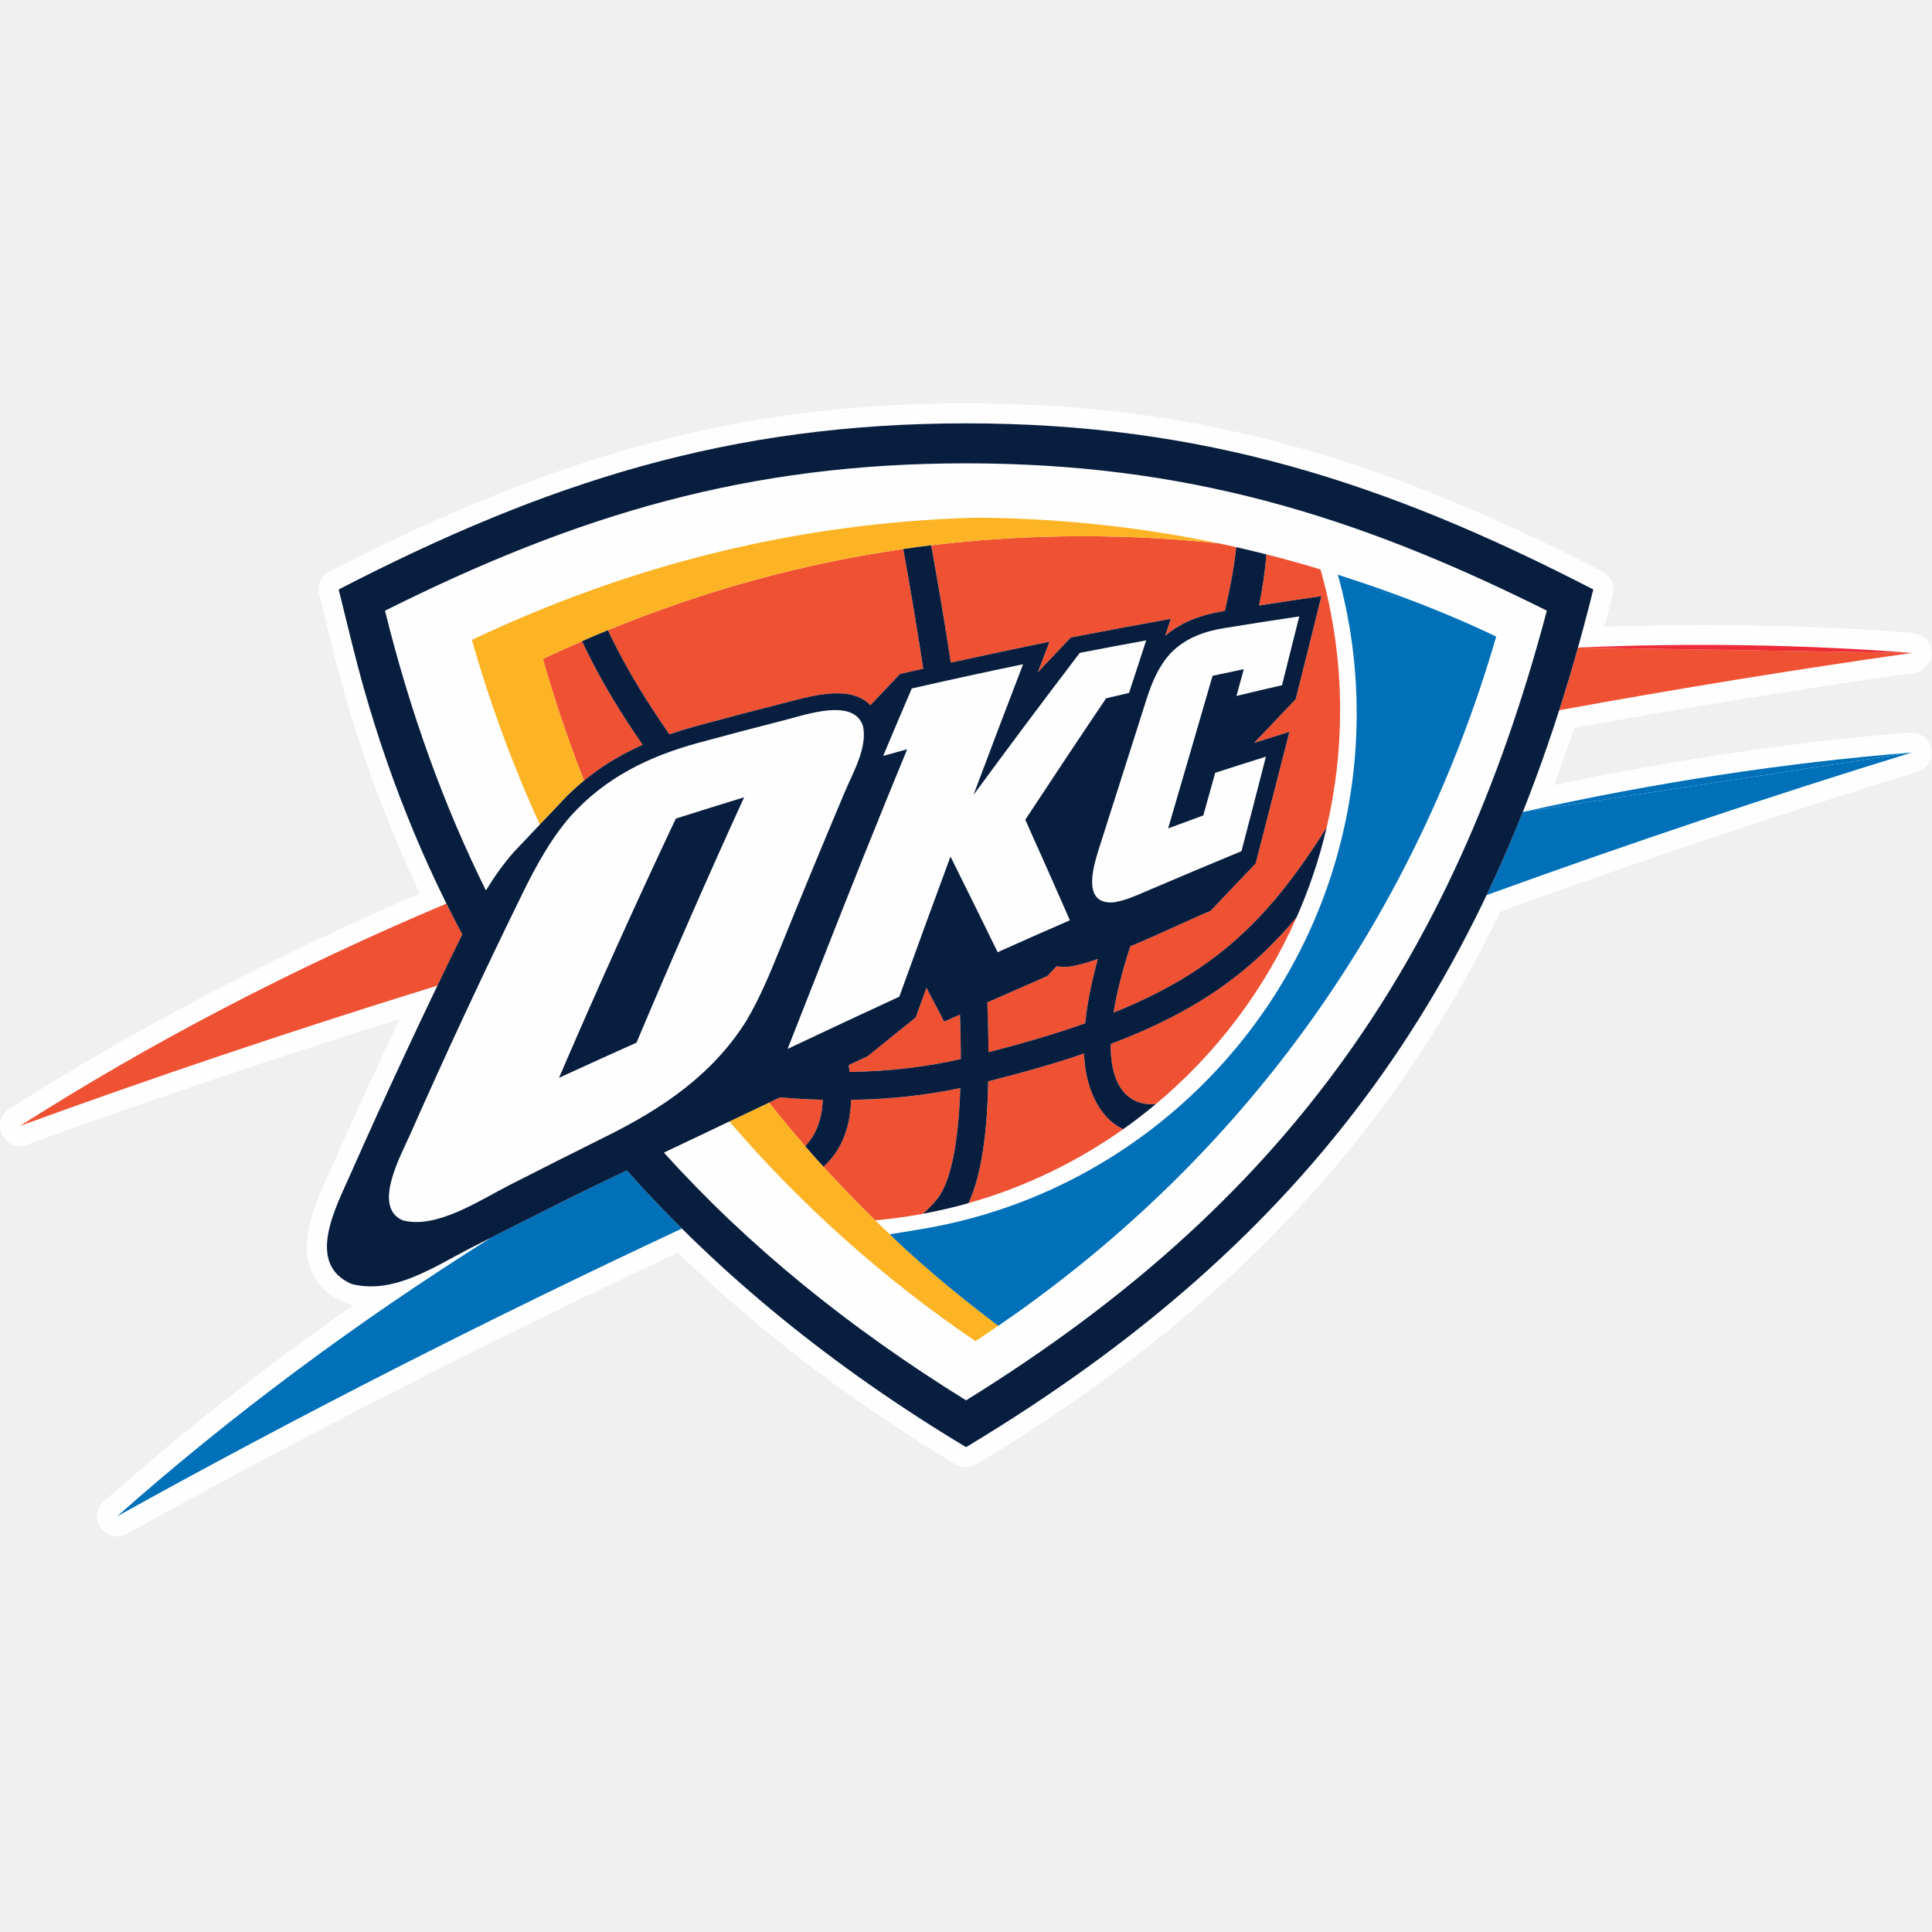
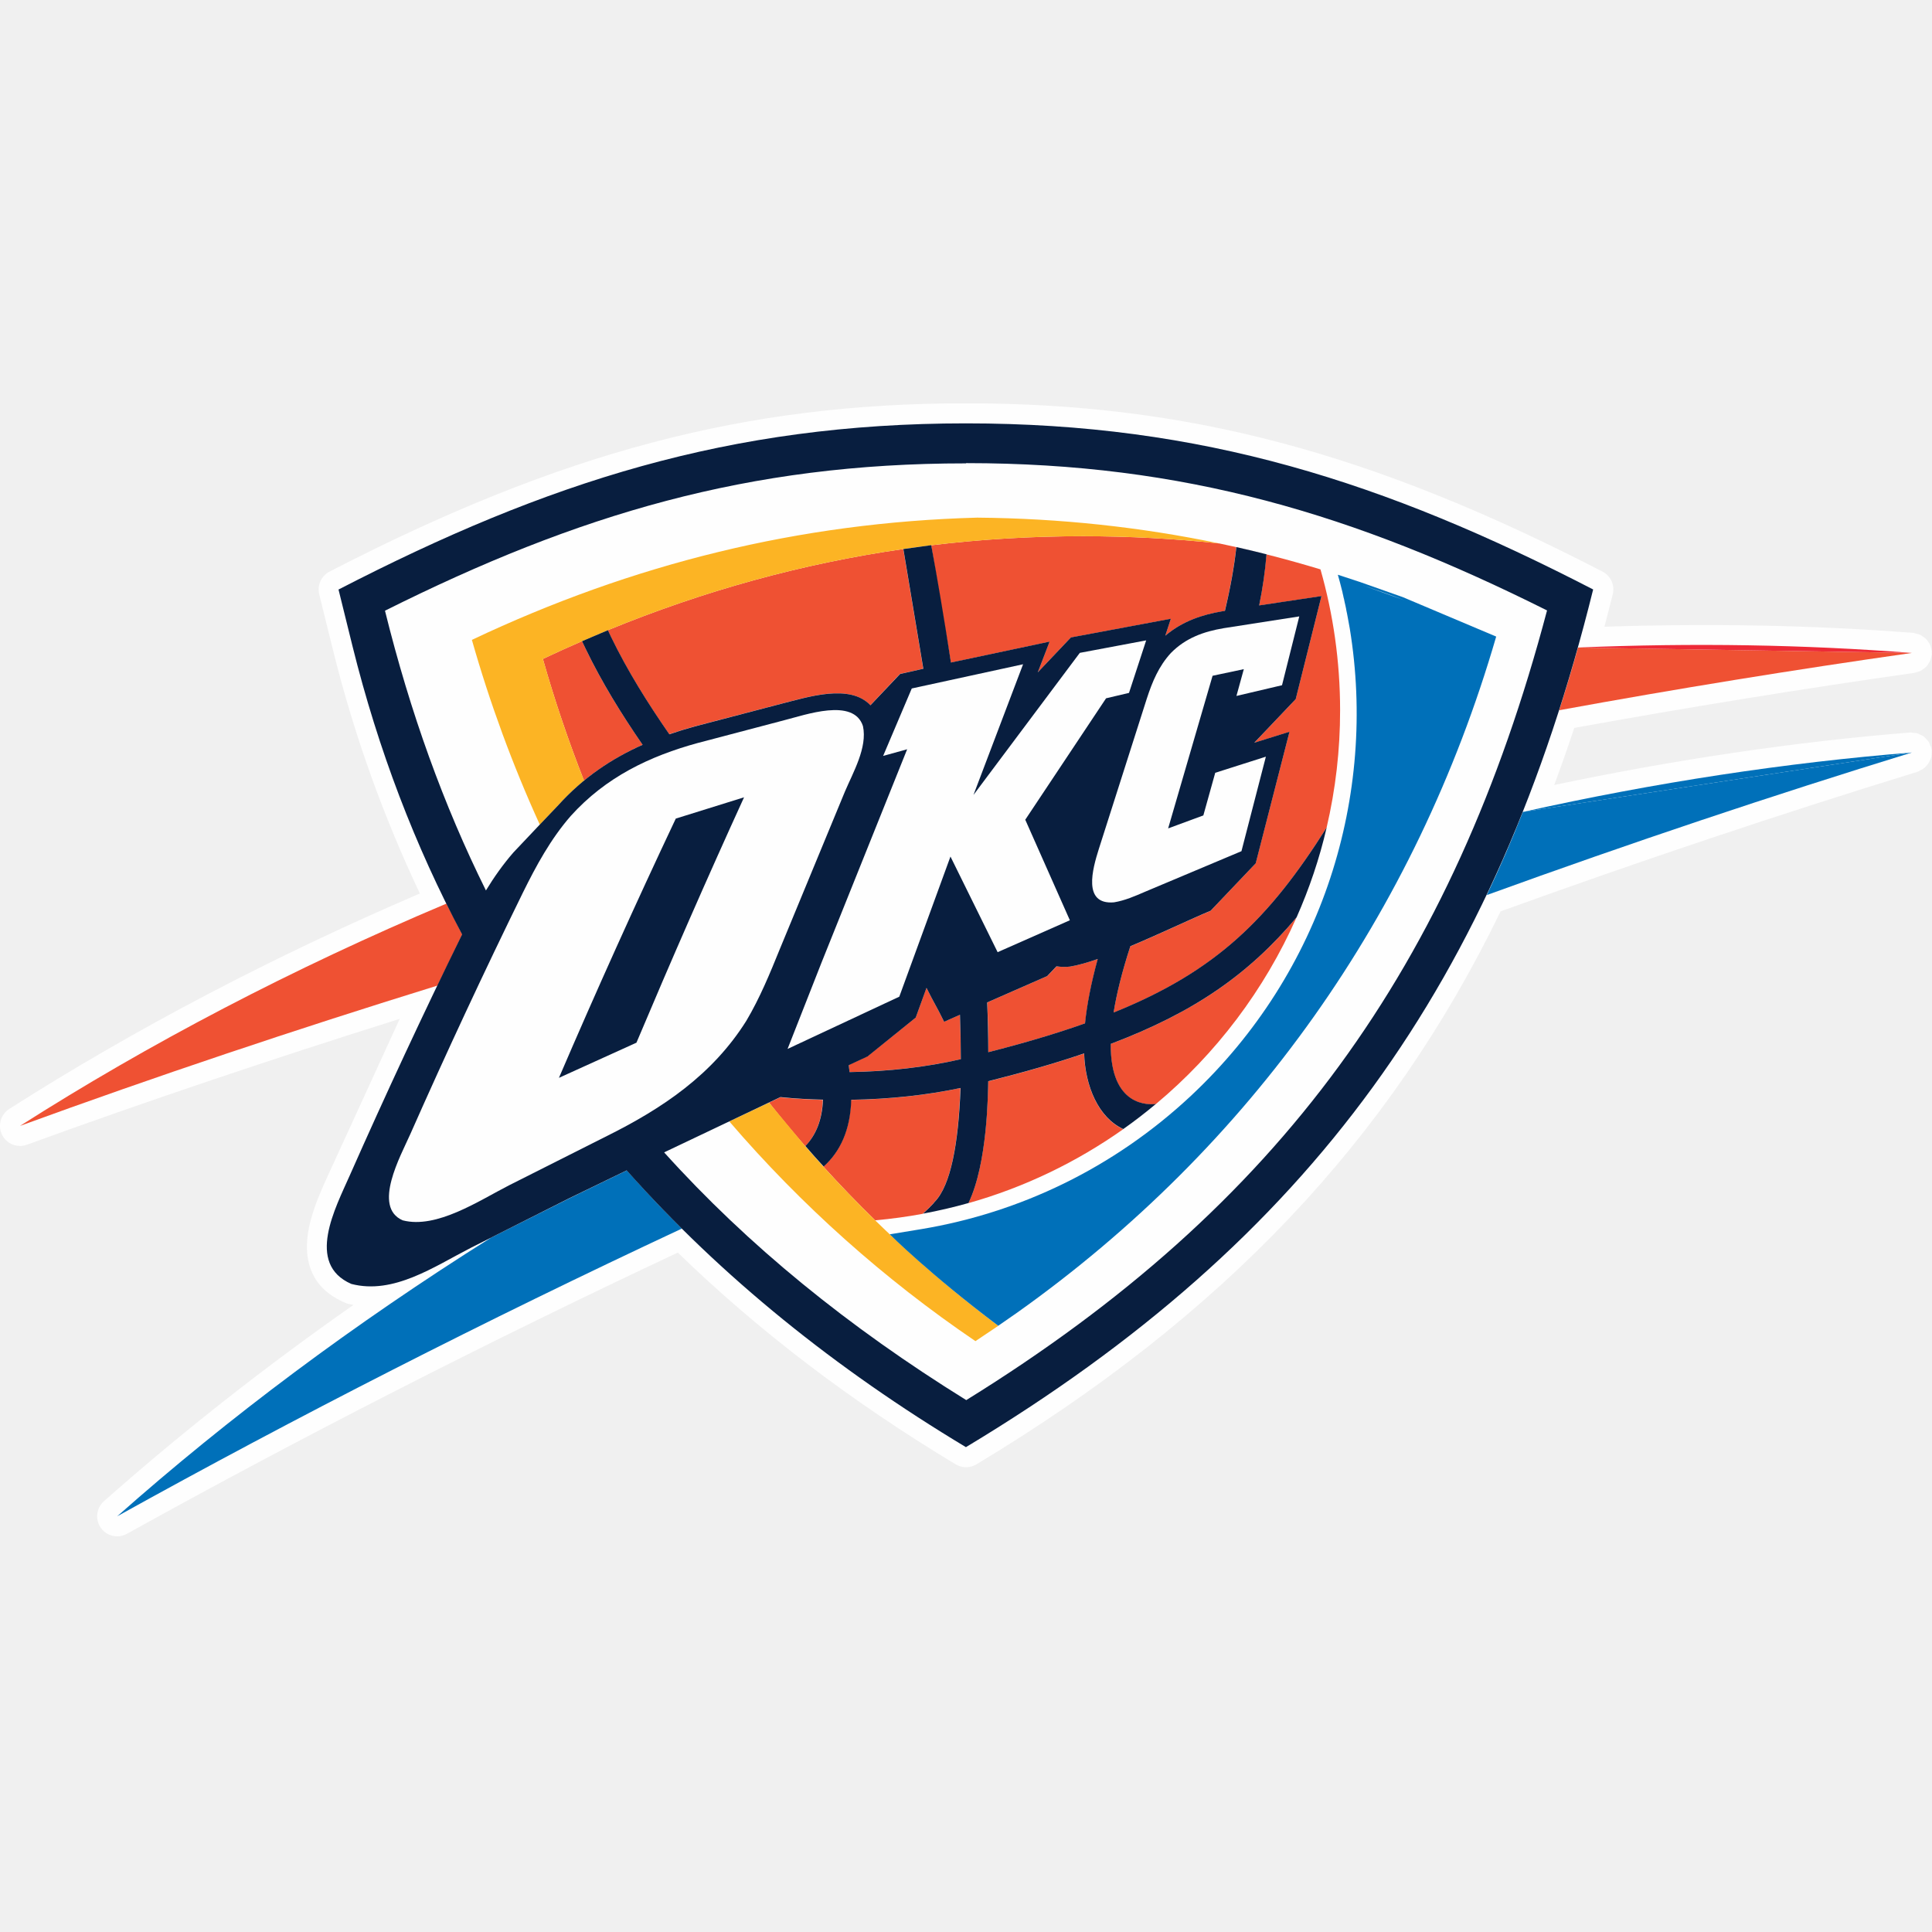
- <svg xmlns="http://www.w3.org/2000/svg" xmlns:xlink="http://www.w3.org/1999/xlink" width="150px" height="150px" viewBox="0 0 150 150" version="1.1">
+ <svg xmlns="http://www.w3.org/2000/svg" xmlns:xlink="http://www.w3.org/1999/xlink" width="150" height="150">
  <defs>
-     <polygon id="path-1" points="149.989 88.063 0 88.063 0 0.092 149.989 0.092 149.989 88.063" />
+     <path id="A" d="M149.99 88.063H0V.092h149.99v87.97z" />
  </defs>
-   <g id="Page-1" stroke="none" stroke-width="1" fill="none" fill-rule="evenodd">
-     <g id="OKC">
-       <g id="Page-1">
-         <g id="Group-3" transform="translate(0, 31.22039)">
-           <mask id="mask-2" fill="white">
-             <use xlink:href="#path-1" />
-           </mask>
-           <g id="Clip-2" />
-           <path d="M80.567,20.984 L80.567,20.987 L80.564,20.99 L80.567,20.984 L80.567,20.984 Z M85.236,43.238 L85.236,43.235 L85.239,43.235 L85.239,43.235 C85.236,43.235 85.236,43.238 85.236,43.238 L85.236,43.238 Z M149.954,26.944 C149.948,26.916 149.958,26.888 149.951,26.86 C149.933,26.788 149.889,26.732 149.864,26.663 C149.827,26.567 149.796,26.47 149.743,26.383 C149.693,26.305 149.631,26.242 149.569,26.174 C149.501,26.102 149.441,26.027 149.361,25.965 C149.277,25.906 149.187,25.865 149.093,25.822 C149.016,25.784 148.941,25.741 148.857,25.716 C148.751,25.688 148.642,25.684 148.531,25.678 C148.456,25.672 148.388,25.644 148.31,25.65 C139.278,26.376 129.992,27.767 120.665,29.728 C121.206,28.272 121.726,26.794 122.22,25.295 C131.052,23.696 139.941,22.255 148.655,21.018 C148.723,21.009 148.776,20.971 148.841,20.952 C148.935,20.928 149.025,20.903 149.109,20.862 C149.199,20.815 149.277,20.759 149.357,20.7 C149.432,20.644 149.501,20.591 149.563,20.525 C149.631,20.451 149.684,20.37 149.737,20.282 C149.783,20.204 149.833,20.129 149.867,20.042 C149.905,19.949 149.92,19.849 149.939,19.746 C149.951,19.677 149.985,19.618 149.989,19.547 C149.989,19.518 149.976,19.49 149.976,19.462 C149.976,19.434 149.989,19.406 149.985,19.375 C149.982,19.297 149.945,19.229 149.93,19.154 C149.911,19.06 149.895,18.967 149.861,18.879 C149.821,18.786 149.762,18.705 149.706,18.621 C149.656,18.543 149.612,18.468 149.547,18.403 C149.479,18.328 149.392,18.275 149.308,18.215 C149.233,18.162 149.168,18.106 149.084,18.069 C148.984,18.022 148.879,18.003 148.773,17.982 C148.698,17.963 148.633,17.926 148.555,17.919 C140.808,17.315 132.743,17.168 124.561,17.439 C124.782,16.61 124.999,15.772 125.211,14.921 C125.385,14.219 125.055,13.49 124.415,13.159 C106.439,3.876 92.123,0.092 75.005,0.092 C57.884,0.092 43.568,3.876 25.583,13.159 C24.942,13.49 24.613,14.219 24.784,14.921 L25.872,19.316 C27.507,25.909 29.786,32.209 32.599,38.15 C21.252,43.02 10.52,48.631 0.721,54.878 C0.052,55.305 -0.19,56.168 0.158,56.882 C0.428,57.428 0.979,57.752 1.554,57.752 C1.731,57.752 1.911,57.721 2.085,57.658 C11.437,54.251 21.177,50.984 31.036,47.883 C29.229,51.711 27.451,55.557 25.741,59.42 L25.464,60.037 C24.519,62.119 23.223,64.975 24.143,67.372 C24.578,68.506 25.43,69.354 26.904,69.975 C27.084,70.021 27.261,70.062 27.442,70.093 C20.552,74.919 14.064,80.022 8.067,85.337 C7.473,85.863 7.371,86.755 7.828,87.403 C8.129,87.83 8.608,88.064 9.099,88.064 C9.354,88.064 9.612,88.002 9.852,87.868 C23.465,80.312 37.853,72.967 52.624,66.031 C58.863,72.091 66.095,77.603 74.206,82.475 C74.697,82.768 75.31,82.768 75.804,82.475 C94.924,70.982 107.903,57.3 116.506,39.538 C127.365,35.61 138.259,31.966 148.891,28.696 C148.96,28.674 149.009,28.627 149.075,28.599 C149.159,28.562 149.236,28.524 149.311,28.474 C149.398,28.412 149.469,28.34 149.544,28.266 C149.603,28.2 149.662,28.141 149.712,28.066 C149.771,27.979 149.808,27.888 149.849,27.792 C149.883,27.711 149.92,27.63 149.939,27.539 C149.961,27.436 149.961,27.333 149.964,27.228 C149.964,27.159 149.989,27.093 149.979,27.025 C149.976,26.997 149.958,26.972 149.954,26.944 L149.954,26.944 Z" id="Fill-1" fill="#FEFEFE" mask="url(#mask-2)" />
-         </g>
-         <path d="M148.435,58.426 C137.613,61.753 126.592,65.443 115.425,69.493 C116.42,67.407 117.352,65.256 118.235,63.04" id="Fill-4" fill="#0070B9" />
-         <path d="M118.236,63.04 C128.557,60.739 138.674,59.209 148.436,58.426" id="Fill-6" fill="#0070B9" />
-         <path d="M9.098,117.725 C17.731,110.072 27.465,102.79 38.132,96.088 C40.137,95.068 42.145,94.058 44.163,93.058 C44.993,92.646 46.619,91.854 48.665,90.869 C50.039,92.419 51.463,93.921 52.936,95.386 C37.619,102.55 22.963,110.028 9.098,117.725" id="Fill-8" fill="#0070B9" />
-         <path d="M148.435,50.694 C139.466,51.969 130.329,53.45 121.055,55.143 C121.568,53.553 122.05,51.929 122.516,50.277" id="Fill-10" fill="#EF5133" />
-         <path d="M122.516,50.276 C131.439,49.898 140.11,50.045 148.435,50.693" id="Fill-12" fill="#ED2A37" />
-         <path d="M1.554,87.414 C11.574,81.026 22.673,75.209 34.658,70.156 C35.056,70.961 35.47,71.762 35.886,72.55 C35.246,73.872 34.602,75.191 33.968,76.519 C22.826,79.966 12.01,83.604 1.554,87.414" id="Fill-14" fill="#EF5133" />
-         <path d="M75.002,35.974 C91.893,35.974 105.14,39.936 120.094,47.411 C112.779,75.061 99.389,93.634 75.005,108.725 C65.844,103.042 58.056,96.708 51.549,89.488 C54.443,88.11 57.708,86.558 60.574,85.199 C61.734,85.305 62.847,85.361 63.882,85.389 C63.817,86.982 63.316,88.151 62.514,88.989 C62.98,89.522 63.456,90.059 63.932,90.582 C65.197,89.448 66.008,87.777 66.074,85.395 C69.04,85.348 71.903,85.043 74.561,84.479 C74.412,88.834 73.805,92.041 72.568,93.313 C72.525,93.354 72.503,93.385 72.481,93.428 C72.173,93.753 71.897,94.027 71.657,94.236 C72.854,94.018 74.026,93.74 75.186,93.413 C76.678,90.317 76.697,84.896 76.719,83.955 C79.489,83.257 81.951,82.555 84.167,81.795 C84.254,84.342 85.268,86.773 87.208,87.671 C88.082,87.054 88.927,86.396 89.745,85.716 C89.254,85.791 86.188,86.003 86.232,81.056 C92.72,78.603 96.945,75.647 100.663,71.23 C101.646,69.008 102.438,66.676 102.998,64.26 C98.552,71.296 94.455,75.401 86.456,78.621 C86.683,77.203 87.093,75.507 87.755,73.475 C90.087,72.496 92.521,71.327 93.988,70.722 L97.486,67.038 C98.366,63.633 99.239,60.226 100.113,56.822 L97.377,57.676 L100.592,54.288 C101.27,51.623 101.932,48.951 102.594,46.286 C100.984,46.523 99.37,46.763 97.756,47.015 C98.027,45.681 98.22,44.363 98.322,43.044 C97.545,42.848 96.768,42.657 95.984,42.483 C95.82,43.963 95.53,45.606 95.092,47.436 L94.871,47.47 C93.36,47.726 91.812,48.225 90.466,49.363 L90.898,48.05 C88.305,48.521 85.722,48.998 83.138,49.5 L80.564,52.212 L80.648,51.994 L81.481,49.821 C78.926,50.348 76.377,50.887 73.824,51.445 C73.292,47.988 72.758,44.864 72.295,42.336 C71.57,42.42 70.846,42.523 70.128,42.626 C70.594,45.182 71.138,48.384 71.682,51.919 L69.873,52.327 L67.575,54.755 C65.965,53.047 62.697,54.126 60.636,54.646 C58.404,55.211 56.175,55.797 53.946,56.398 C53.28,56.582 52.618,56.785 51.968,57.009 C50.299,54.597 48.729,52.106 47.433,49.425 L47.199,48.929 C46.525,49.204 45.856,49.487 45.188,49.783 L45.474,50.376 C46.736,52.997 48.256,55.448 49.895,57.826 C47.492,58.898 45.272,60.385 43.347,62.511 C43.347,62.511 40.223,65.791 39.856,66.193 C39.045,67.128 38.345,68.122 37.727,69.135 C34.447,62.514 31.845,55.31 29.892,47.414 C44.849,39.939 58.102,35.971 75.002,35.974 L75.002,35.974 Z M76.653,77.83 C78.208,77.144 79.762,76.464 81.31,75.781 L82.038,75.024 C82.343,75.074 82.694,75.083 83.089,75.046 C83.695,74.943 84.435,74.734 85.237,74.454 C84.715,76.364 84.398,78.017 84.254,79.454 C82.044,80.236 79.563,80.975 76.743,81.689 C76.74,80.454 76.709,79.164 76.653,77.83 L76.653,77.83 Z M65.896,82.689 L67.354,82.01 L71.098,78.992 L71.931,76.686 C72.472,77.783 72.764,78.213 73.302,79.32 L74.533,78.777 C74.576,79.965 74.595,81.121 74.595,82.225 C71.893,82.845 68.974,83.179 65.962,83.226 L65.896,82.689 Z" id="Fill-16" fill="#FEFEFE" />
-         <path d="M84.102,41.633 C87.671,41.633 91.193,41.82 94.666,42.194 C97.308,42.749 99.926,43.422 102.522,44.208 C103.51,47.684 104.045,51.356 104.045,55.146 C104.045,58.285 103.685,61.331 102.997,64.258 C98.552,71.294 94.454,75.402 86.455,78.623 C86.682,77.204 87.095,75.505 87.754,73.476 C90.086,72.494 92.52,71.328 93.985,70.72 L97.485,67.036 C98.365,63.632 99.239,60.224 100.112,56.82 L97.377,57.675 L100.594,54.286 C101.269,51.621 101.934,48.952 102.593,46.287 C100.983,46.521 99.369,46.761 97.756,47.013 C98.026,45.682 98.219,44.361 98.322,43.042 C97.548,42.846 96.764,42.659 95.984,42.484 C95.822,43.962 95.53,45.608 95.092,47.437 L94.871,47.472 C93.357,47.727 91.812,48.226 90.465,49.361 L90.898,48.048 C88.305,48.519 85.721,48.999 83.138,49.498 L80.564,52.21 L80.651,51.992 L81.481,49.822 C78.928,50.346 76.376,50.888 73.823,51.446 C73.292,47.989 72.76,44.866 72.294,42.338 C76.164,41.867 80.1,41.633 84.102,41.633 L84.102,41.633 Z M100.663,71.228 C98.172,76.871 94.411,81.818 89.747,85.714 C89.253,85.789 86.185,86.001 86.231,81.054 C92.723,78.601 96.944,75.646 100.663,71.228 L100.663,71.228 Z M87.207,87.669 C83.592,90.222 79.544,92.183 75.188,93.411 C76.677,90.315 76.696,84.895 76.721,83.956 C79.488,83.258 81.95,82.553 84.167,81.796 C84.254,84.34 85.267,86.771 87.207,87.669 L87.207,87.669 Z M71.66,94.237 C70.438,94.465 69.201,94.633 67.948,94.745 C66.564,93.395 65.224,92.005 63.931,90.58 C65.193,89.446 66.008,87.775 66.073,85.396 C69.039,85.347 71.902,85.044 74.56,84.477 C74.411,88.832 73.805,92.039 72.571,93.311 C72.524,93.352 72.502,93.386 72.484,93.427 C72.17,93.754 71.896,94.025 71.66,94.237 L71.66,94.237 Z M62.516,88.988 C61.556,87.884 60.62,86.756 59.709,85.608 L60.573,85.197 C61.733,85.306 62.846,85.362 63.881,85.387 C63.819,86.98 63.315,88.152 62.516,88.988 L62.516,88.988 Z M45.343,60.608 C44.133,57.531 43.064,54.38 42.15,51.159 C43.154,50.682 44.171,50.224 45.19,49.782 L45.473,50.377 C46.736,52.999 48.256,55.446 49.894,57.824 C48.284,58.541 46.754,59.448 45.343,60.608 L45.343,60.608 Z M47.199,48.927 C54.648,45.869 62.265,43.762 70.13,42.627 C70.593,45.184 71.137,48.382 71.681,51.92 L69.872,52.325 L67.575,54.757 C65.961,53.048 62.694,54.127 60.636,54.645 C58.403,55.215 56.171,55.795 53.945,56.396 C53.28,56.58 52.618,56.783 51.968,57.007 C50.298,54.595 48.728,52.104 47.432,49.423 L47.199,48.927 Z M76.656,77.828 C78.207,77.142 79.761,76.462 81.31,75.783 L82.037,75.025 C82.342,75.072 82.693,75.088 83.088,75.044 C83.691,74.941 84.431,74.732 85.239,74.455 C84.714,76.363 84.4,78.015 84.254,79.452 C82.043,80.237 79.563,80.973 76.743,81.69 C76.74,80.452 76.709,79.165 76.656,77.828 L76.656,77.828 Z M65.896,82.688 L67.354,82.011 L71.097,78.99 L71.93,76.684 C72.471,77.784 72.766,78.211 73.301,79.321 L74.532,78.775 C74.576,79.966 74.594,81.123 74.594,82.229 C71.893,82.843 68.974,83.177 65.961,83.224 L65.896,82.688 Z" id="Fill-18" fill="#EF5133" />
-         <path d="M75.732,104.125 C68.554,99.249 62.156,93.51 56.625,87.07 L59.709,85.608 C60.62,86.755 61.556,87.881 62.516,88.987 C62.98,89.52 63.455,90.056 63.931,90.583 C68.028,95.094 72.564,99.224 77.508,102.934 C76.92,103.336 76.329,103.732 75.732,104.125 L75.732,104.125 Z M41.911,64.024 C39.812,59.42 38.046,54.632 36.638,49.678 C49.154,43.756 62.115,40.56 75.872,40.189 C82.305,40.246 88.557,40.919 94.669,42.194 C91.193,41.823 87.671,41.633 84.102,41.633 C80.097,41.633 76.164,41.87 72.294,42.337 C71.57,42.421 70.848,42.521 70.13,42.627 C62.261,43.762 54.648,45.869 47.199,48.927 C46.524,49.205 45.856,49.488 45.187,49.784 C44.171,50.224 43.154,50.682 42.15,51.159 C43.064,54.379 44.13,57.531 45.343,60.608 C44.65,61.175 43.981,61.811 43.35,62.509 L41.911,64.024 Z" id="Fill-20" fill="#FCB424" />
-         <path d="M26.294,45.766 C42.472,37.414 56.664,32.869 75.004,32.869 C93.334,32.869 107.529,37.414 123.702,45.766 C116.188,76.122 101.84,96.225 75.004,112.357 C64.875,106.272 56.024,99.143 48.665,90.869 C46.62,91.854 44.994,92.643 44.16,93.055 C41.627,94.32 39.093,95.592 36.572,96.88 C33.727,98.335 30.568,100.536 27.292,99.685 C23.71,98.126 26.07,93.753 27.164,91.268 C29.95,84.975 32.856,78.734 35.888,72.549 C32.247,65.697 29.384,58.247 27.379,50.161 L26.294,45.766 Z M75.004,35.974 C58.101,35.971 44.851,39.939 29.891,47.415 C31.846,55.304 34.445,62.521 37.728,69.136 C38.344,68.123 39.043,67.128 39.858,66.19 C40.221,65.791 43.349,62.512 43.349,62.512 C45.27,60.382 47.493,58.896 49.893,57.826 C48.255,55.448 46.738,52.998 45.472,50.376 L45.19,49.784 C45.858,49.488 46.526,49.204 47.201,48.927 L47.434,49.425 C48.731,52.103 50.297,54.594 51.97,57.01 C52.62,56.785 53.279,56.583 53.947,56.399 C56.173,55.794 58.402,55.211 60.638,54.644 C62.696,54.126 65.963,53.048 67.574,54.756 L69.874,52.327 L71.681,51.919 C71.14,48.384 70.592,45.183 70.129,42.626 C70.847,42.524 71.572,42.421 72.293,42.337 C72.759,44.865 73.291,47.988 73.823,51.445 C76.375,50.887 78.927,50.348 81.483,49.821 L80.65,51.991 L80.563,52.209 L83.137,49.497 C85.72,48.998 88.307,48.518 90.897,48.047 L90.465,49.363 C91.811,48.225 93.359,47.726 94.87,47.471 L95.094,47.436 C95.529,45.607 95.821,43.964 95.983,42.483 C96.766,42.658 97.547,42.848 98.324,43.041 C98.218,44.36 98.025,45.681 97.755,47.012 C99.368,46.763 100.985,46.523 102.592,46.286 C101.933,48.951 101.268,51.62 100.593,54.288 L97.376,57.674 L100.111,56.819 C99.241,60.227 98.364,63.631 97.488,67.038 L93.987,70.719 C92.523,71.327 90.085,72.496 87.754,73.475 C87.094,75.504 86.681,77.203 86.454,78.622 C94.453,75.402 98.551,71.293 102.997,64.257 C102.437,66.676 101.644,69.008 100.662,71.231 C96.943,75.648 92.722,78.603 86.233,81.056 C86.187,86.003 89.255,85.788 89.746,85.713 C88.929,86.396 88.08,87.054 87.206,87.668 C85.266,86.773 84.253,84.342 84.166,81.795 C81.949,82.556 79.49,83.257 76.72,83.955 C76.695,84.894 76.677,90.318 75.187,93.413 C74.028,93.74 72.853,94.015 71.659,94.236 C71.895,94.027 72.172,93.753 72.483,93.426 C72.501,93.385 72.523,93.354 72.57,93.313 C73.804,92.042 74.41,88.834 74.559,84.479 C71.901,85.043 69.038,85.346 66.075,85.395 C66.01,87.774 65.195,89.448 63.933,90.58 C63.454,90.062 62.982,89.523 62.515,88.987 C63.318,88.151 63.818,86.982 63.88,85.386 C62.845,85.361 61.735,85.305 60.572,85.196 C57.706,86.555 54.445,88.114 51.547,89.488 C58.054,96.708 65.845,103.042 75.004,108.722 C99.387,93.634 112.777,75.059 120.096,47.412 C105.139,39.936 91.895,35.974 75.004,35.974 L75.004,35.974 Z M76.655,77.827 C76.711,79.164 76.739,80.455 76.742,81.689 C79.565,80.972 82.043,80.236 84.253,79.451 C84.399,78.014 84.713,76.362 85.238,74.454 C84.433,74.738 83.693,74.943 83.09,75.043 C82.695,75.084 82.344,75.071 82.036,75.021 L81.312,75.782 C79.761,76.461 78.206,77.141 76.655,77.827 L76.655,77.827 Z M65.895,82.69 L65.96,83.226 C68.973,83.182 71.892,82.846 74.597,82.225 C74.597,81.122 74.578,79.965 74.531,78.774 L73.3,79.32 C72.766,78.213 72.47,77.783 71.932,76.686 L71.096,78.993 L67.353,82.013 L65.895,82.69 Z" id="Fill-22" fill="#081E3F" />
-         <path d="M54.228,57.671 C50.423,58.709 47.028,60.34 44.311,63.354 C42.75,65.147 41.637,67.201 40.599,69.302 C37.558,75.502 34.642,81.755 31.85,88.065 C31.123,89.711 28.885,93.713 31.266,94.748 C33.902,95.434 37.198,93.215 39.523,92.027 C42.051,90.739 44.581,89.461 47.121,88.199 C51.446,86.048 55.323,83.439 57.953,79.246 C59.001,77.475 59.781,75.577 60.549,73.682 C62.2,69.607 63.882,65.533 65.595,61.474 C66.238,59.953 67.36,58.036 67.003,56.375 C66.282,54.146 62.526,55.508 60.891,55.916 C58.671,56.484 56.448,57.067 54.228,57.671 M49.419,80.951 C47.407,81.852 45.405,82.756 43.4,83.682 C46.307,76.924 49.323,70.212 52.472,63.554 C54.231,62.993 55.997,62.447 57.773,61.902 C54.891,68.211 52.111,74.564 49.419,80.951 M83.834,50.689 C81.049,54.339 78.298,58.017 75.58,61.721 C76.849,58.332 78.136,54.947 79.432,51.574 C76.544,52.166 73.665,52.799 70.79,53.454 C70.046,55.199 69.3,56.942 68.567,58.691 C69.188,58.516 69.813,58.345 70.432,58.173 C68.166,63.666 65.961,69.177 63.798,74.698 C62.912,76.945 62.029,79.193 61.149,81.437 C64.037,80.072 66.925,78.716 69.823,77.382 C71.135,73.75 72.456,70.122 73.796,66.503 C75.024,68.972 76.246,71.447 77.458,73.928 C79.32,73.089 81.192,72.266 83.067,71.45 C81.926,68.844 80.769,66.244 79.603,63.644 C81.677,60.489 83.766,57.347 85.877,54.217 C86.471,54.074 87.065,53.934 87.658,53.797 C88.103,52.437 88.548,51.078 88.992,49.719 C87.273,50.034 85.551,50.352 83.834,50.689 M95.014,48.772 C93.463,49.03 92.061,49.529 90.904,50.695 C89.956,51.724 89.452,52.942 89.029,54.246 C87.795,58.136 86.552,62.029 85.311,65.923 C84.826,67.463 84.033,70.265 86.493,70.056 C87.332,69.919 88.122,69.573 88.908,69.233 C91.395,68.17 93.889,67.12 96.388,66.085 C97.026,63.644 97.66,61.197 98.285,58.747 C96.97,59.158 95.661,59.579 94.349,60 C94.038,61.104 93.733,62.21 93.425,63.311 C92.515,63.647 91.604,63.978 90.693,64.317 C91.846,60.368 93,56.421 94.144,52.469 C94.952,52.294 95.757,52.123 96.569,51.954 C96.376,52.646 96.189,53.338 95.997,54.034 C97.175,53.75 98.356,53.469 99.534,53.201 C99.982,51.421 100.43,49.638 100.874,47.858 C98.922,48.148 96.967,48.45 95.014,48.772" id="Fill-24" fill="#FEFEFE" />
-         <path d="M105.513,45.161 C106.697,45.551 107.804,45.947 108.911,46.362 C111.684,47.397 114.137,48.45 116.164,49.426 C109.903,70.976 97.078,89.046 78.981,101.908 L77.505,102.934 C72.207,98.956 69.08,95.833 69.08,95.833 L71.573,95.421 C79.14,94.156 86.434,90.717 92.465,85.078 C102.743,75.461 106.915,61.736 104.798,48.802 C104.745,48.509 104.686,48.216 104.639,47.923 L104.614,47.796 L104.59,47.658 L104.558,47.515 L104.53,47.381 L104.506,47.231 L104.475,47.091 L104.44,46.935 L104.406,46.789 L104.375,46.648 L104.353,46.53 L104.31,46.365 L104.279,46.209 L104.248,46.094 L104.226,45.978 L104.198,45.866 C104.083,45.401 103.98,45.006 103.868,44.622 C104.425,44.803 104.975,44.984 105.513,45.161 M105.712,45.414 C106.819,45.794 107.96,46.196 109.048,46.605 C107.941,46.181 106.828,45.788 105.712,45.414" id="Fill-26" fill="#0070B9" />
-         <rect id="Rectangle" x="0" y="0" width="150" height="150" />
-       </g>
+   <g fill="none" fill-rule="evenodd">
+     <g transform="translate(0 31.22)">
+       <mask id="B" fill="#fff">
+         <use xlink:href="#A" />
+       </mask>
+       <path d="M80.567 20.984v.003l-.003.003.003-.006zm4.67 22.254v-.003h.003l-.003.003zm64.718-16.294c-.006-.028.003-.056-.003-.084-.02-.072-.062-.128-.087-.196-.037-.097-.068-.193-.12-.28-.05-.078-.112-.14-.174-.21-.068-.072-.127-.147-.208-.21s-.174-.1-.267-.143c-.078-.037-.152-.08-.236-.106-.106-.028-.215-.03-.326-.037-.075-.006-.143-.034-.22-.028-9.03.726-18.318 2.117-27.644 4.077a125.85 125.85 0 0 0 1.554-4.433c8.832-1.6 17.72-3.04 26.435-4.277.068-.01.12-.047.187-.065a1.5 1.5 0 0 0 .267-.09c.1-.047.168-.103.25-.162.075-.056.143-.11.205-.175a1.5 1.5 0 0 0 .174-.243c.047-.078.096-.153.13-.24.037-.094.053-.193.072-.296.012-.07.047-.128.05-.2 0-.028-.012-.056-.012-.084s.012-.056.01-.087c-.003-.078-.04-.147-.056-.22-.02-.094-.034-.187-.068-.274-.04-.094-.1-.175-.155-.26-.05-.078-.093-.153-.16-.218-.068-.075-.155-.128-.24-.187-.075-.053-.14-.11-.224-.147-.1-.047-.205-.065-.31-.087-.075-.02-.14-.056-.218-.062-7.747-.605-15.812-.75-23.995-.48l.65-2.52a1.56 1.56 0 0 0-.796-1.761C106.44 3.876 92.123.092 75.005.092S43.568 3.876 25.583 13.16c-.64.33-.97 1.06-.8 1.76l1.088 4.395C27.507 25.91 29.786 32.21 32.6 38.15 21.252 43.02 10.52 48.63.72 54.878c-.668.427-.91 1.29-.563 2.004a1.56 1.56 0 0 0 1.396.87 1.58 1.58 0 0 0 .532-.094c9.352-3.407 19.092-6.674 28.95-9.776l-5.57 12.154c-.945 2.082-2.242 4.938-1.32 7.335.435 1.135 1.287 1.983 2.76 2.603.18.047.358.087.538.118-6.89 4.826-13.378 9.93-19.375 15.243-.594.527-.696 1.418-.24 2.067.302.427.78.66 1.272.66.255 0 .513-.062.752-.196 13.614-7.556 28.002-14.9 42.772-21.836 6.24 6.06 13.47 11.57 21.582 16.444.49.293 1.104.293 1.598 0 19.12-11.493 32.1-25.175 40.702-42.937 10.86-3.928 21.753-7.572 32.385-10.842.068-.022.118-.07.183-.097a1.55 1.55 0 0 0 .236-.125c.087-.062.16-.134.233-.21.06-.065.118-.125.168-.2.06-.087.096-.178.137-.274.034-.08.072-.162.1-.252.022-.103.022-.206.025-.312 0-.07.025-.134.016-.203-.003-.028-.022-.053-.025-.08z" fill="#fefefe" mask="url(#B)" />
    </g>
+     <g fill="#0070b9">
+       <path d="M148.435 58.426c-10.822 3.326-21.843 7.017-33 11.066.995-2.085 1.928-4.236 2.8-6.453" />
+       <path d="M118.236 63.04c10.322-2.3 20.438-3.83 30.2-4.614m-139.338 59.3c8.633-7.653 18.367-14.935 29.034-21.637l6.03-3.03 4.502-2.188a99.04 99.04 0 0 0 4.272 4.517c-15.318 7.163-29.973 14.642-43.84 22.338" />
+     </g>
+     <path d="M148.435 50.694a705.7 705.7 0 0 0-27.38 4.448 137.47 137.47 0 0 0 1.461-4.866" fill="#ef5133" />
+     <path d="M122.516 50.276c8.923-.377 17.593-.23 25.92.418" fill="#ed2a37" />
+     <path d="M1.554 87.414c10.02-6.387 21.12-12.204 33.104-17.257l1.228 2.394-1.918 3.968C22.826 79.966 12 83.604 1.554 87.414" fill="#ef5133" />
+     <path d="M75.002 35.974c16.89 0 30.138 3.962 45.092 11.437-7.315 27.65-20.705 46.223-45.088 61.314-9.162-5.683-16.95-12.017-23.457-19.237l9.025-4.29c1.16.106 2.273.162 3.308.2-.065 1.593-.566 2.762-1.368 3.6l1.418 1.593c1.265-1.135 2.077-2.806 2.142-5.187 2.966-.047 5.83-.352 8.487-.916-.15 4.355-.755 7.563-1.993 8.834-.044.04-.065.072-.087.115a12.77 12.77 0 0 1-.824.807c1.197-.218 2.37-.496 3.53-.823 1.492-3.095 1.51-8.516 1.533-9.458 2.77-.698 5.232-1.4 7.45-2.16.087 2.547 1.1 4.978 3.04 5.876.874-.617 1.72-1.275 2.537-1.955-.49.075-3.557.287-3.513-4.66 6.488-2.453 10.713-5.408 14.432-9.826.982-2.223 1.775-4.554 2.335-6.97-4.446 7.036-8.543 11.14-16.542 14.36.227-1.418.637-3.114 1.3-5.147 2.332-.98 4.766-2.148 6.233-2.753l3.498-3.685 2.627-10.215-2.736.854 3.215-3.388 2.002-8.002-4.837.73c.27-1.334.463-2.653.566-3.97l-2.338-.56c-.165 1.48-.454 3.124-.892 4.953l-.22.034c-1.51.256-3.06.754-4.405 1.892l.432-1.312-7.76 1.45-2.574 2.712.084-.218.833-2.173-7.657 1.624-1.53-9.11c-.724.084-1.45.187-2.167.3a346.69 346.69 0 0 1 1.554 9.293l-1.81.408-2.297 2.428c-1.6-1.708-4.878-.63-6.94-.11l-6.7 1.752c-.665.184-1.328.387-1.977.61-1.67-2.413-3.24-4.903-4.536-7.584l-.233-.496-2.01.854.286.592c1.262 2.622 2.782 5.072 4.42 7.45-2.403 1.072-4.623 2.56-6.547 4.685l-3.49 3.68c-.81.935-1.51 1.93-2.13 2.943-3.28-6.62-5.882-13.825-7.834-21.72 14.957-7.475 28.2-11.444 45.1-11.44zm1.65 41.856L81.3 75.78l.727-.757c.305.05.656.06 1.05.022.606-.103 1.346-.312 2.148-.592-.522 1.91-.84 3.563-.982 5-2.2.782-4.69 1.52-7.51 2.235-.003-1.234-.034-2.525-.1-3.86zm-10.757 4.86l1.458-.68 3.743-3.018.833-2.307c.54 1.097.833 1.527 1.37 2.634l1.23-.542c.044 1.188.062 2.344.062 3.448-2.702.62-5.62.954-8.633 1l-.065-.536z" fill="#fefefe" />
+     <path d="M84.102 41.633c3.57 0 7.09.187 10.564.56a93.33 93.33 0 0 1 7.856 2.014c.99 3.476 1.523 7.148 1.523 10.94a39.8 39.8 0 0 1-1.048 9.112c-4.446 7.036-8.543 11.144-16.542 14.364.227-1.418.64-3.117 1.3-5.147 2.332-.982 4.766-2.148 6.23-2.756l3.5-3.685 2.627-10.215-2.736.854 3.218-3.388 2-8-4.837.726a32.65 32.65 0 0 0 .566-3.971l-2.338-.558c-.162 1.478-.454 3.124-.892 4.953l-.22.034c-1.514.256-3.06.754-4.405 1.89l.432-1.312-7.76 1.45-2.574 2.712.087-.218.83-2.17-7.657 1.624-1.53-9.11c3.87-.47 7.806-.705 11.808-.705zm16.56 29.595c-2.5 5.642-6.252 10.59-10.915 14.486-.494.075-3.563.287-3.516-4.66 6.49-2.453 10.713-5.408 14.432-9.826zM87.207 87.67c-3.616 2.553-7.663 4.514-12.02 5.742 1.49-3.095 1.508-8.516 1.533-9.455 2.767-.698 5.23-1.403 7.446-2.16.087 2.544 1.1 4.975 3.04 5.873zM71.66 94.237a39.51 39.51 0 0 1-3.712.508 95.54 95.54 0 0 1-4.017-4.165c1.262-1.135 2.077-2.806 2.142-5.184 2.966-.05 5.83-.352 8.487-.92-.15 4.355-.755 7.563-2 8.834-.047.04-.068.075-.087.115-.314.327-.588.6-.824.8zm-9.143-5.25c-.96-1.104-1.896-2.232-2.807-3.38l.864-.41c1.16.11 2.273.165 3.308.2-.062 1.593-.566 2.765-1.365 3.6zm-17.174-28.38c-1.21-3.077-2.28-6.228-3.193-9.448 1.004-.477 2.02-.935 3.04-1.378l.283.595c1.262 2.622 2.782 5.07 4.42 7.447-1.6.717-3.14 1.624-4.55 2.784zm1.856-11.68c7.45-3.058 15.066-5.165 22.93-6.3l1.55 9.293-1.81.405-2.297 2.43c-1.614-1.708-4.88-.63-6.94-.112l-6.7 1.752c-.665.184-1.328.387-1.977.61-1.67-2.413-3.24-4.903-4.536-7.584l-.233-.496zm29.457 28.9l4.654-2.045.727-.757c.305.047.656.062 1.05.02.603-.103 1.343-.312 2.15-.59-.525 1.908-.84 3.56-.986 4.997-2.2.786-4.69 1.52-7.51 2.238-.003-1.238-.034-2.525-.087-3.862zm-10.76 4.86l1.458-.676L71.097 79l.833-2.307c.54 1.1.836 1.527 1.37 2.637l1.23-.546a94.68 94.68 0 0 1 .062 3.454c-2.702.614-5.62.948-8.633.994l-.065-.536z" fill="#ef5133" />
+     <path d="M75.732 104.125A96.97 96.97 0 0 1 56.625 87.07l3.084-1.462 2.807 3.38 1.415 1.596a96.88 96.88 0 0 0 13.577 12.351l-1.775 1.19zm-33.822-40.1a101.5 101.5 0 0 1-5.273-14.346c12.516-5.923 25.477-9.118 39.234-9.49 6.432.056 12.684.73 18.796 2.004-3.476-.37-6.998-.56-10.567-.56a98.33 98.33 0 0 0-11.808.705 70.76 70.76 0 0 0-2.164.29c-7.87 1.135-15.482 3.242-22.93 6.3l-2.01.857a94.51 94.51 0 0 0-3.037 1.375c.914 3.22 1.98 6.372 3.193 9.448-.693.567-1.362 1.203-1.993 1.902l-1.44 1.515z" fill="#fcb424" />
+     <path d="M26.294 45.766c16.18-8.35 30.37-12.896 48.7-12.896 18.33 0 32.525 4.545 48.698 12.896-7.514 30.356-21.862 50.46-48.698 66.59-10.13-6.085-18.98-13.214-26.34-21.487l-4.505 2.185-7.59 3.825c-2.845 1.456-6.003 3.657-9.28 2.806-3.58-1.56-1.222-5.932-.127-8.417 2.786-6.294 5.692-12.535 8.724-18.72-3.64-6.852-6.504-14.302-8.51-22.388l-1.085-4.395zm48.7-9.79C58.1 35.97 44.85 39.94 29.89 47.415c1.956 7.9 4.555 15.106 7.838 21.72.616-1.013 1.315-2.008 2.13-2.946.364-.4 3.49-3.678 3.49-3.678 1.92-2.13 4.144-3.616 6.544-4.685-1.638-2.378-3.156-4.83-4.42-7.45l-.283-.592 2.01-.857.233.5c1.296 2.678 2.863 5.168 4.536 7.584a32.29 32.29 0 0 1 1.977-.611l6.7-1.755c2.058-.517 5.326-1.596 6.936.112l2.3-2.428 1.806-.408-1.55-9.293 2.164-.3c.466 2.528.998 5.652 1.53 9.11l7.66-1.624-.833 2.17-.087.218 2.574-2.712 7.76-1.45-.432 1.315c1.346-1.138 2.894-1.637 4.405-1.892l.224-.034c.435-1.83.727-3.473.89-4.953.783.175 1.564.365 2.34.558-.106 1.32-.298 2.64-.57 3.97l4.837-.726-2 8.002-3.218 3.385 2.736-.854-2.624 10.218-3.5 3.68c-1.464.608-3.902 1.777-6.233 2.756-.66 2.03-1.073 3.728-1.3 5.147 8-3.22 12.097-7.33 16.542-14.364-.56 2.42-1.352 4.75-2.335 6.973-3.718 4.417-7.94 7.372-14.428 9.826-.047 4.947 3.022 4.732 3.513 4.657-.818.683-1.666 1.34-2.54 1.955-1.94-.895-2.953-3.326-3.04-5.873-2.217.76-4.676 1.462-7.446 2.16-.025.938-.044 6.362-1.533 9.458a39.45 39.45 0 0 1-3.529.823 13.76 13.76 0 0 0 .824-.81c.02-.04.04-.072.087-.112 1.234-1.272 1.84-4.48 2-8.834-2.658.564-5.52.867-8.484.916-.065 2.378-.88 4.052-2.142 5.184-.48-.517-.95-1.057-1.418-1.593.802-.835 1.303-2.004 1.365-3.6-1.035-.025-2.145-.08-3.308-.2l-9.025 4.292c6.507 7.22 14.298 13.554 23.457 19.234 24.383-15.088 37.773-33.663 45.092-61.31-14.957-7.475-28.2-11.437-45.092-11.437zm1.65 41.853c.056 1.337.084 2.628.087 3.862 2.823-.717 5.3-1.453 7.51-2.238.146-1.437.46-3.09.986-4.997-.805.284-1.545.49-2.148.59a4.02 4.02 0 0 1-1.054-.022l-.724.76-4.657 2.045zM65.895 82.7l.065.536c3.013-.044 5.932-.38 8.637-1 0-1.104-.02-2.26-.065-3.45l-1.23.546c-.535-1.107-.83-1.537-1.368-2.634l-.836 2.307-3.743 3.02-1.458.676z" fill="#081e3f" />
+     <path d="M54.228 57.67c-3.805 1.038-7.2 2.668-9.917 5.683-1.56 1.792-2.674 3.847-3.712 5.948a526.2 526.2 0 0 0-8.748 18.763c-.727 1.646-2.966 5.648-.584 6.683 2.636.686 5.932-1.534 8.257-2.72L47.12 88.2c4.324-2.15 8.2-4.76 10.83-8.953 1.048-1.77 1.828-3.67 2.596-5.564l5.046-12.207c.644-1.52 1.766-3.438 1.408-5.1-.72-2.23-4.477-.867-6.112-.458l-6.662 1.755m-4.81 23.28l-6.02 2.73a620.05 620.05 0 0 1 9.072-20.128l5.3-1.652c-2.882 6.31-5.66 12.662-8.354 19.05M83.834 50.69L75.58 61.72l3.852-10.147-8.643 1.88-2.223 5.237 1.865-.517-6.634 16.525-2.65 6.74 8.674-4.056 3.973-10.88 3.662 7.425 5.608-2.478-3.463-7.806 6.274-9.427 1.78-.42 1.334-4.077-5.158.97m11.18-1.917c-1.55.26-2.953.757-4.1 1.923-.948 1.03-1.452 2.248-1.875 3.55L85.31 65.923c-.485 1.54-1.278 4.342 1.18 4.134.84-.137 1.63-.483 2.416-.823l7.48-3.148 1.896-7.338L94.35 60l-.923 3.31-2.733 1.007 3.45-11.85 2.425-.514-.572 2.08 3.538-.832 1.34-5.343-5.86.913" fill="#fefefe" />
+     <path d="M105.513 45.16l3.398 1.2 7.253 3.064c-6.26 21.55-19.086 39.62-37.183 52.482l-1.477 1.026c-5.298-3.978-8.425-7.1-8.425-7.1l2.493-.41c7.567-1.266 14.86-4.704 20.892-10.343 10.278-9.617 14.45-23.342 12.333-36.276l-.16-.88-.025-.128-.025-.137-.03-.143-.028-.134-.025-.15-.03-.14-.034-.156-.034-.147-.03-.14-.022-.118-.044-.165-.03-.156-.03-.115-.022-.115-.028-.112c-.115-.464-.218-.86-.33-1.244l1.645.54m.2.252l3.336 1.19c-1.107-.424-2.22-.817-3.336-1.19" fill="#0070b9" />
  </g>
</svg>
